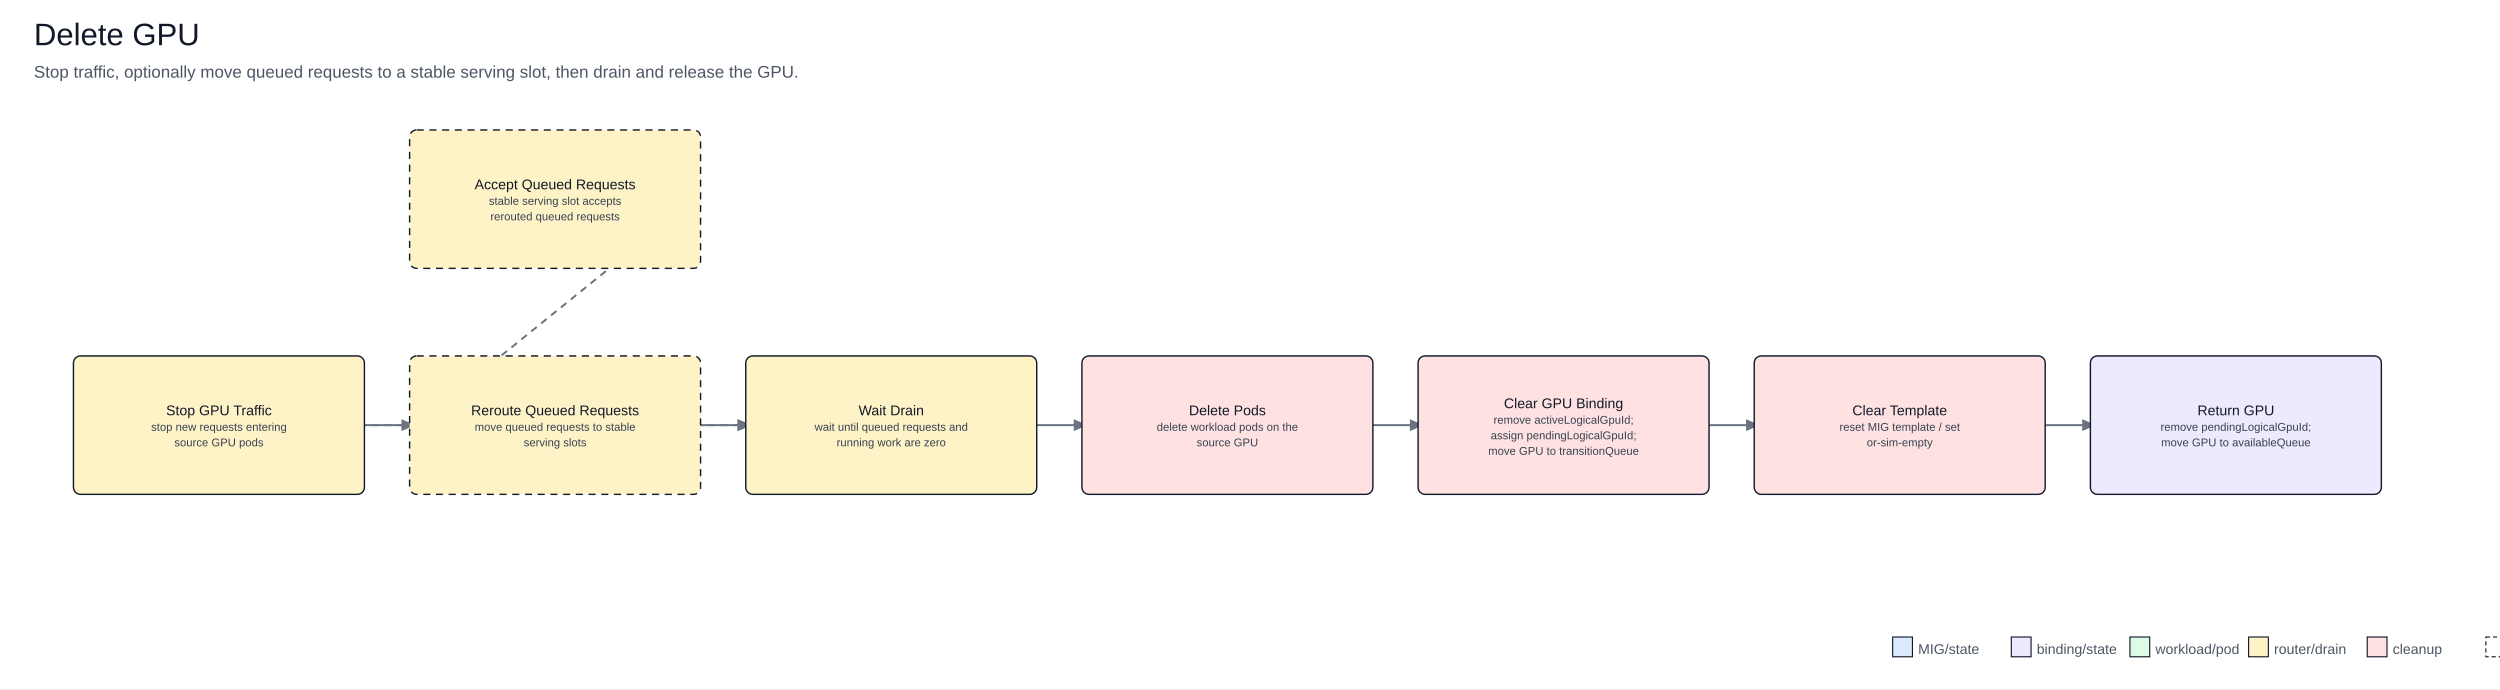
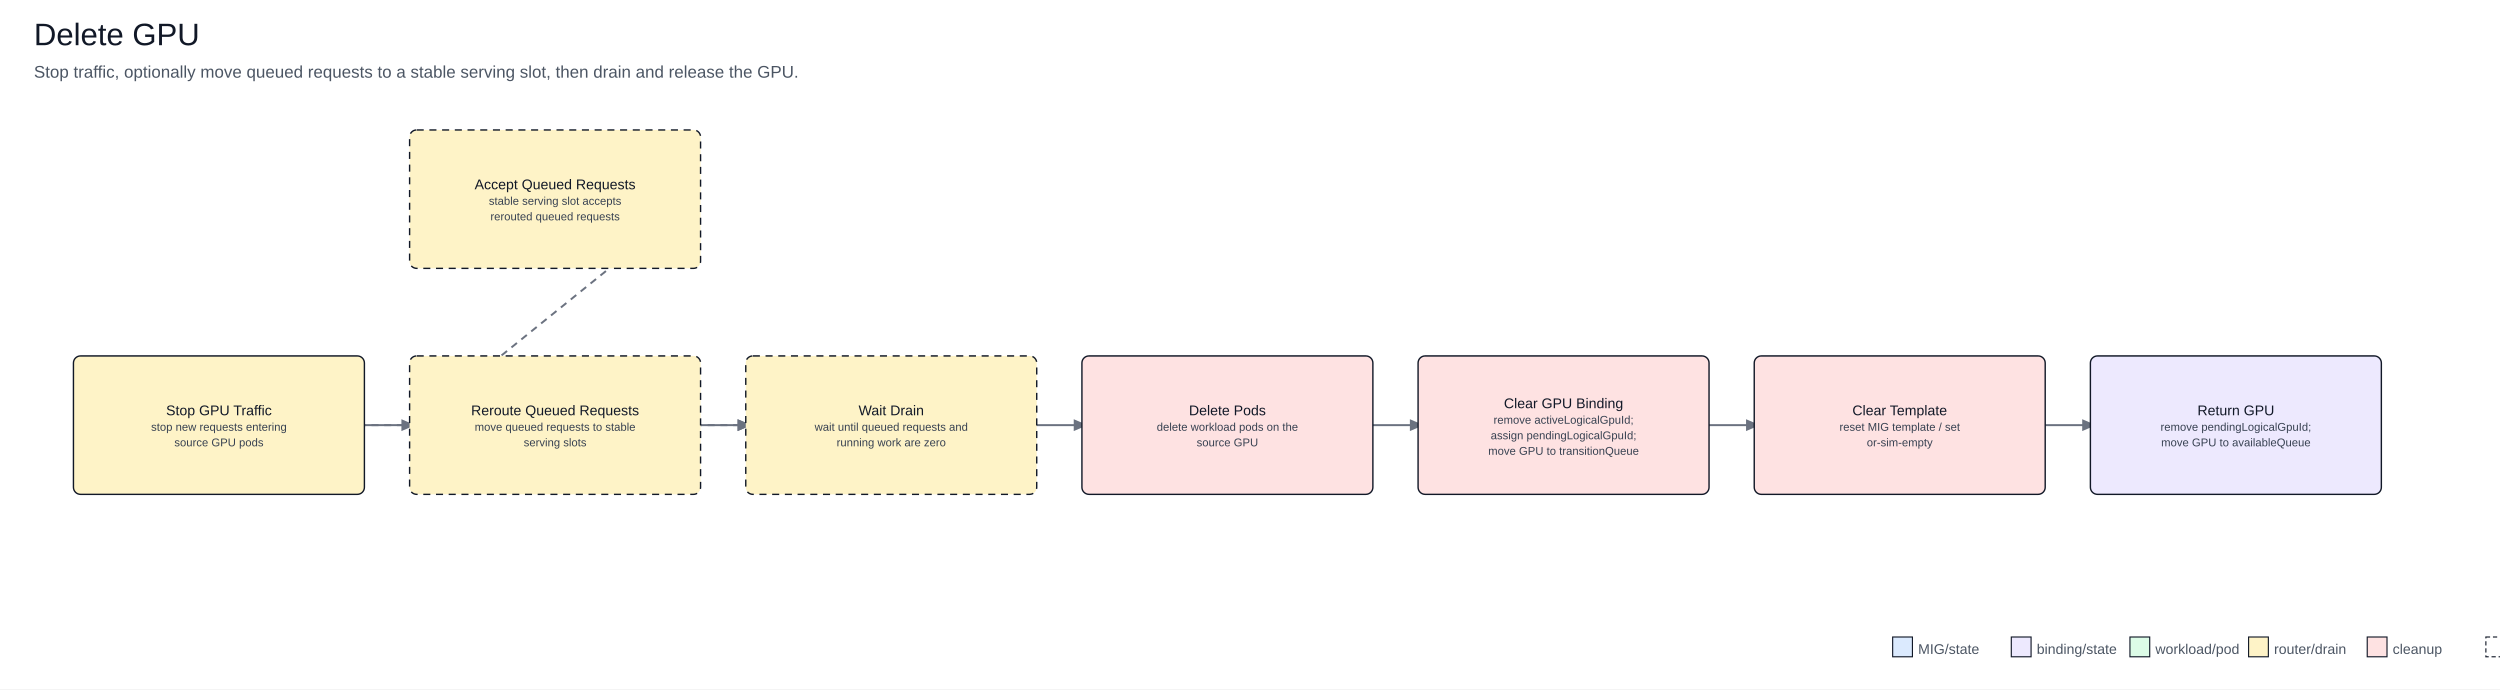
<svg xmlns="http://www.w3.org/2000/svg" width="1770" height="488" viewBox="0 0 1770 488">
  <defs>
    <marker id="arrow" markerWidth="8" markerHeight="8" refX="7" refY="3" orient="auto" markerUnits="strokeWidth">
      <path d="M0,0 L0,6 L7,3 z" fill="#6b7280" />
    </marker>
  </defs>
  <rect x="0" y="0" width="100%" height="100%" fill="#ffffff" />
  <text x="24.0" y="32.0" text-anchor="start" font-family="Arial, sans-serif" font-size="22" fill="#111827">Delete GPU</text>
  <text x="24.0" y="55.0" text-anchor="start" font-family="Arial, sans-serif" font-size="12" fill="#4b5563">Stop traffic, optionally move queued requests to a stable serving slot, then drain and release the GPU.</text>
  <line x1="492.0" y1="141.0" x2="294.0" y2="301.0" stroke="#6b7280" stroke-width="1.4" stroke-dasharray="5 4" marker-end="url(#arrow)" />
  <line x1="254.0" y1="301.0" x2="294.0" y2="301.0" stroke="#6b7280" stroke-width="1.4" stroke-dasharray="5 4" marker-end="url(#arrow)" />
  <line x1="492.0" y1="301.0" x2="532.0" y2="301.0" stroke="#6b7280" stroke-width="1.4" stroke-dasharray="5 4" marker-end="url(#arrow)" />
  <line x1="254.0" y1="301.0" x2="532.0" y2="301.0" stroke="#6b7280" stroke-width="1.4" marker-end="url(#arrow)" />
  <line x1="730.0" y1="301.0" x2="770.0" y2="301.0" stroke="#6b7280" stroke-width="1.4" marker-end="url(#arrow)" />
  <line x1="968.0" y1="301.0" x2="1008.0" y2="301.0" stroke="#6b7280" stroke-width="1.4" marker-end="url(#arrow)" />
  <line x1="1206.0" y1="301.0" x2="1246.0" y2="301.0" stroke="#6b7280" stroke-width="1.4" marker-end="url(#arrow)" />
  <line x1="1444.0" y1="301.0" x2="1484.0" y2="301.0" stroke="#6b7280" stroke-width="1.4" marker-end="url(#arrow)" />
  <rect x="290.0" y="92.0" width="206" height="98" rx="5" fill="#fef3c7" stroke="#111827" stroke-width="1" stroke-dasharray="5 4" />
  <text x="393.0" y="134.0" text-anchor="middle" font-family="Arial, sans-serif" font-size="10" fill="#111827">Accept Queued Requests</text>
  <text x="393.0" y="145.0" text-anchor="middle" font-family="Arial, sans-serif" font-size="8" fill="#374151">stable serving slot accepts</text>
  <text x="393.0" y="156.0" text-anchor="middle" font-family="Arial, sans-serif" font-size="8" fill="#374151">rerouted queued requests</text>
  <rect x="52.0" y="252.0" width="206" height="98" rx="5" fill="#fef3c7" stroke="#111827" stroke-width="1" />
  <text x="155.0" y="294.0" text-anchor="middle" font-family="Arial, sans-serif" font-size="10" fill="#111827">Stop GPU Traffic</text>
  <text x="155.0" y="305.0" text-anchor="middle" font-family="Arial, sans-serif" font-size="8" fill="#374151">stop new requests entering</text>
  <text x="155.0" y="316.0" text-anchor="middle" font-family="Arial, sans-serif" font-size="8" fill="#374151">source GPU pods</text>
  <rect x="290.0" y="252.0" width="206" height="98" rx="5" fill="#fef3c7" stroke="#111827" stroke-width="1" stroke-dasharray="5 4" />
  <text x="393.0" y="294.0" text-anchor="middle" font-family="Arial, sans-serif" font-size="10" fill="#111827">Reroute Queued Requests</text>
  <text x="393.0" y="305.0" text-anchor="middle" font-family="Arial, sans-serif" font-size="8" fill="#374151">move queued requests to stable</text>
  <text x="393.0" y="316.0" text-anchor="middle" font-family="Arial, sans-serif" font-size="8" fill="#374151">serving slots</text>
-   <rect x="528.0" y="252.0" width="206" height="98" rx="5" fill="#fef3c7" stroke="#111827" stroke-width="1" />
+   <rect x="528.0" y="252.0" width="206" height="98" rx="5" fill="#fef3c7" stroke="#111827" stroke-width="1" stroke-dasharray="5 4" />
  <text x="631.0" y="294.0" text-anchor="middle" font-family="Arial, sans-serif" font-size="10" fill="#111827">Wait Drain</text>
  <text x="631.0" y="305.0" text-anchor="middle" font-family="Arial, sans-serif" font-size="8" fill="#374151">wait until queued requests and</text>
  <text x="631.0" y="316.0" text-anchor="middle" font-family="Arial, sans-serif" font-size="8" fill="#374151">running work are zero</text>
  <rect x="766.0" y="252.0" width="206" height="98" rx="5" fill="#fee2e2" stroke="#111827" stroke-width="1" />
  <text x="869.0" y="294.0" text-anchor="middle" font-family="Arial, sans-serif" font-size="10" fill="#111827">Delete Pods</text>
  <text x="869.0" y="305.0" text-anchor="middle" font-family="Arial, sans-serif" font-size="8" fill="#374151">delete workload pods on the</text>
  <text x="869.0" y="316.0" text-anchor="middle" font-family="Arial, sans-serif" font-size="8" fill="#374151">source GPU</text>
  <rect x="1004.0" y="252.0" width="206" height="98" rx="5" fill="#fee2e2" stroke="#111827" stroke-width="1" />
  <text x="1107.0" y="289.0" text-anchor="middle" font-family="Arial, sans-serif" font-size="10" fill="#111827">Clear GPU Binding</text>
  <text x="1107.0" y="300.0" text-anchor="middle" font-family="Arial, sans-serif" font-size="8" fill="#374151">remove activeLogicalGpuId;</text>
  <text x="1107.0" y="311.0" text-anchor="middle" font-family="Arial, sans-serif" font-size="8" fill="#374151">assign pendingLogicalGpuId;</text>
  <text x="1107.0" y="322.0" text-anchor="middle" font-family="Arial, sans-serif" font-size="8" fill="#374151">move GPU to transitionQueue</text>
  <rect x="1242.0" y="252.0" width="206" height="98" rx="5" fill="#fee2e2" stroke="#111827" stroke-width="1" />
  <text x="1345.0" y="294.0" text-anchor="middle" font-family="Arial, sans-serif" font-size="10" fill="#111827">Clear Template</text>
  <text x="1345.0" y="305.0" text-anchor="middle" font-family="Arial, sans-serif" font-size="8" fill="#374151">reset MIG template / set</text>
  <text x="1345.0" y="316.0" text-anchor="middle" font-family="Arial, sans-serif" font-size="8" fill="#374151">or-sim-empty</text>
  <rect x="1480.0" y="252.0" width="206" height="98" rx="5" fill="#ede9fe" stroke="#111827" stroke-width="1" />
  <text x="1583.0" y="294.0" text-anchor="middle" font-family="Arial, sans-serif" font-size="10" fill="#111827">Return GPU</text>
  <text x="1583.0" y="305.0" text-anchor="middle" font-family="Arial, sans-serif" font-size="8" fill="#374151">remove pendingLogicalGpuId;</text>
  <text x="1583.0" y="316.0" text-anchor="middle" font-family="Arial, sans-serif" font-size="8" fill="#374151">move GPU to availableQueue</text>
  <rect x="1340" y="451" width="14" height="14" fill="#dbeafe" stroke="#111827" stroke-width="0.8" />
  <text x="1358.0" y="463.0" text-anchor="start" font-family="Arial, sans-serif" font-size="10" fill="#4b5563">MIG/state</text>
  <rect x="1424" y="451" width="14" height="14" fill="#ede9fe" stroke="#111827" stroke-width="0.8" />
  <text x="1442.0" y="463.0" text-anchor="start" font-family="Arial, sans-serif" font-size="10" fill="#4b5563">binding/state</text>
  <rect x="1508" y="451" width="14" height="14" fill="#dcfce7" stroke="#111827" stroke-width="0.8" />
  <text x="1526.0" y="463.0" text-anchor="start" font-family="Arial, sans-serif" font-size="10" fill="#4b5563">workload/pod</text>
  <rect x="1592" y="451" width="14" height="14" fill="#fef3c7" stroke="#111827" stroke-width="0.8" />
  <text x="1610.0" y="463.0" text-anchor="start" font-family="Arial, sans-serif" font-size="10" fill="#4b5563">router/drain</text>
  <rect x="1676" y="451" width="14" height="14" fill="#fee2e2" stroke="#111827" stroke-width="0.8" />
  <text x="1694.0" y="463.0" text-anchor="start" font-family="Arial, sans-serif" font-size="10" fill="#4b5563">cleanup</text>
  <rect x="1760" y="451" width="14" height="14" fill="#ffffff" stroke="#111827" stroke-width="0.8" stroke-dasharray="3 2" />
  <text x="1778.0" y="463.0" text-anchor="start" font-family="Arial, sans-serif" font-size="10" fill="#4b5563">optional</text>
</svg>
